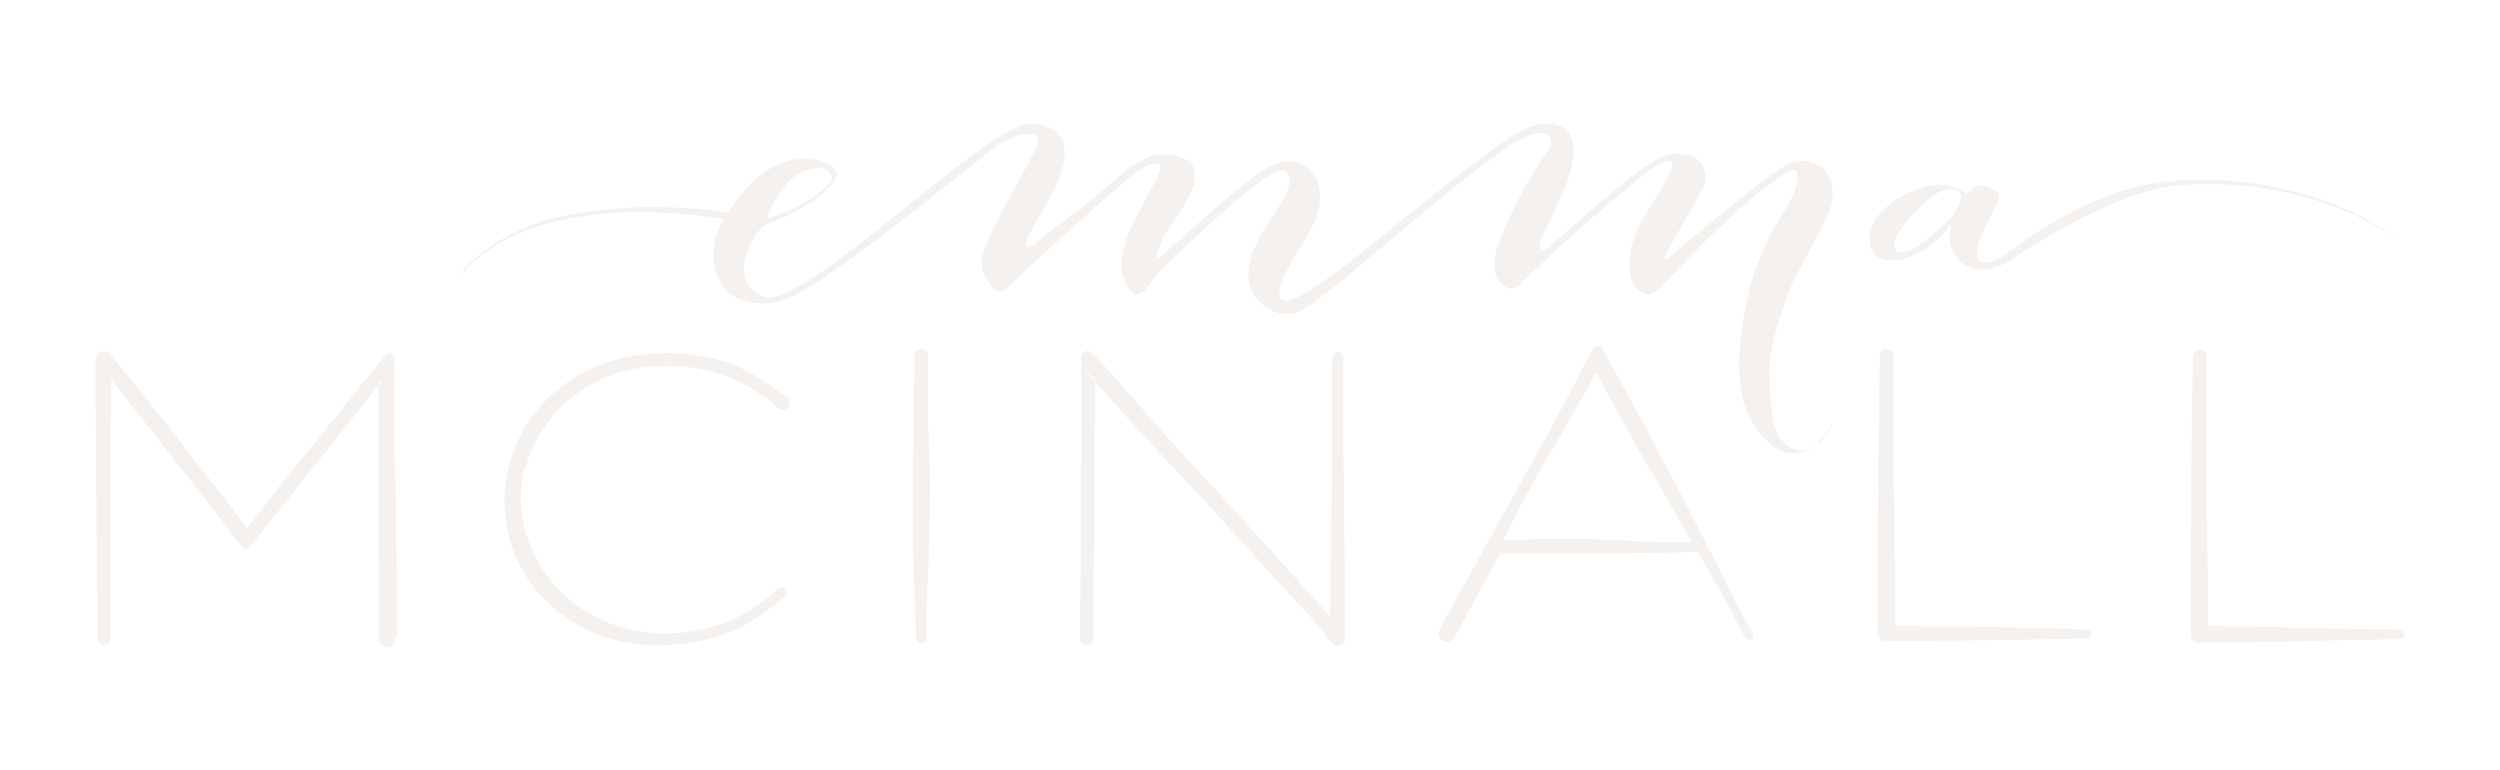
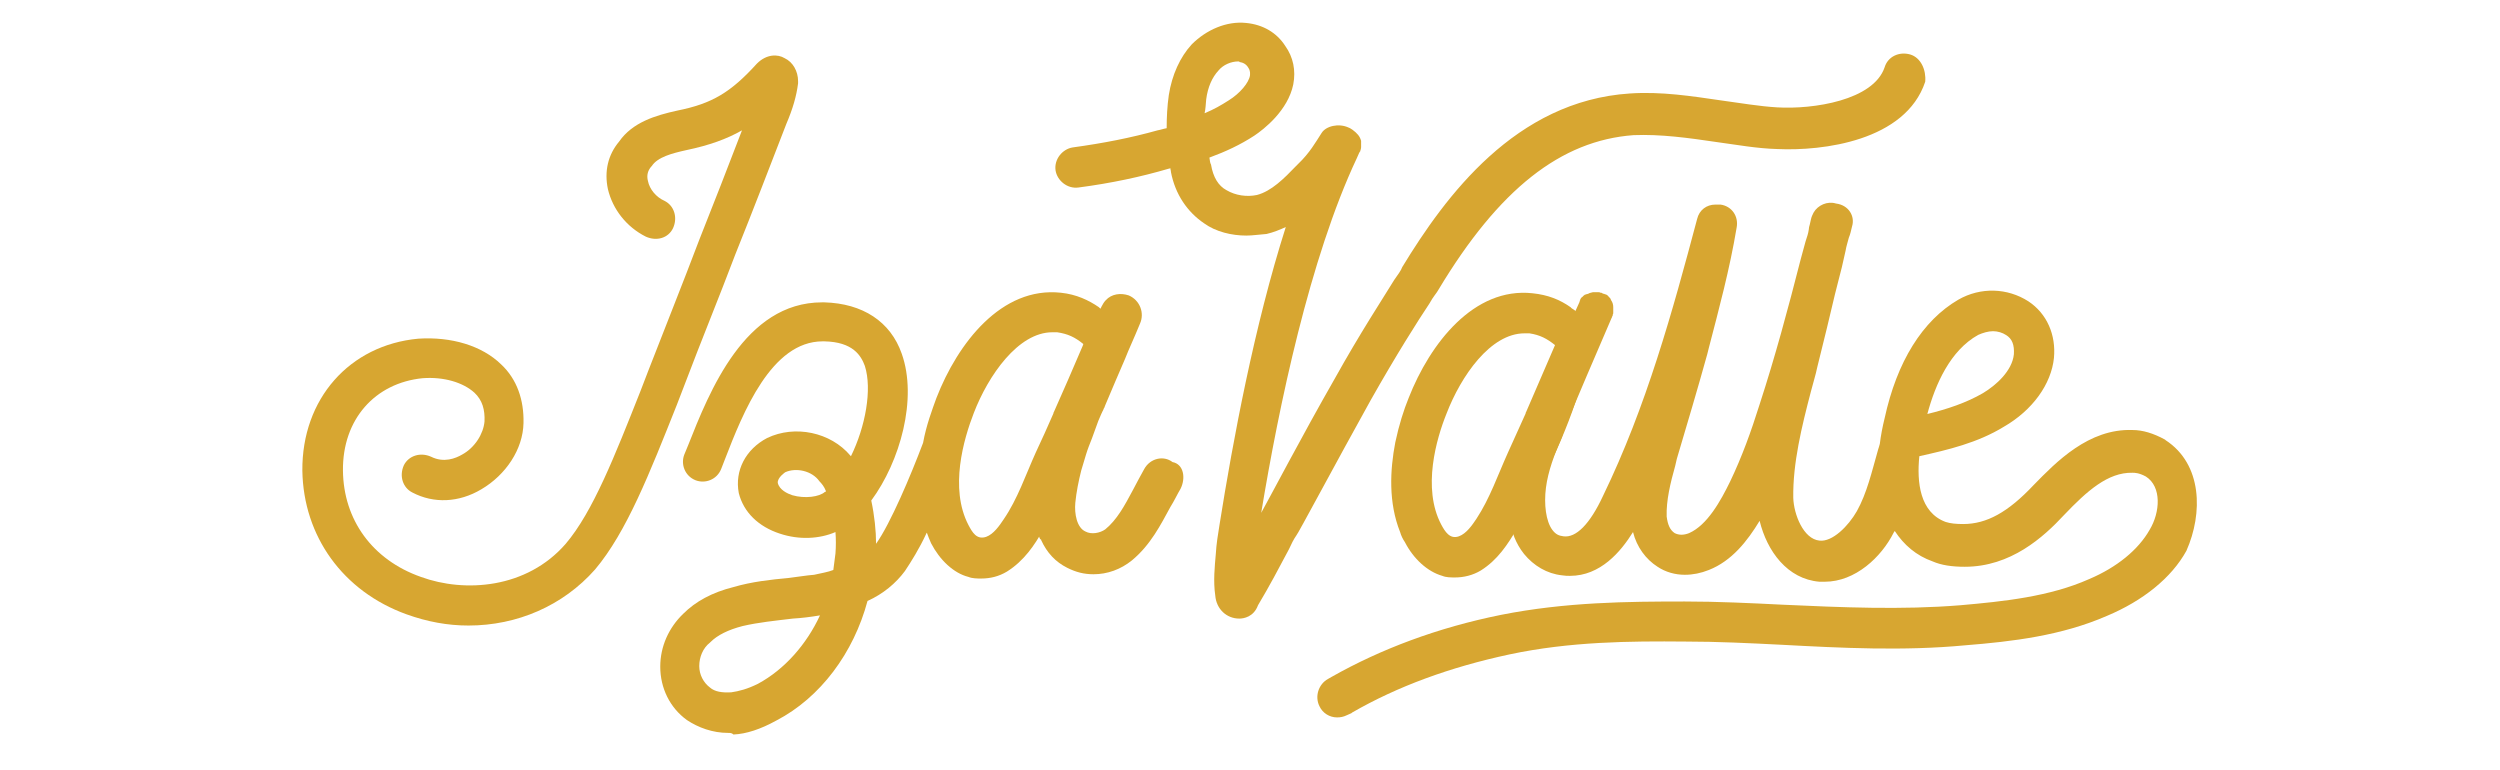
- <svg xmlns="http://www.w3.org/2000/svg" version="1.1" id="Layer_1" x="0px" y="0px" viewBox="0 0 468 144" enable-background="new 0 0 468 144" xml:space="preserve">
-   <g>
-     <g>
-       <g>
-         <path fill="#F4F1EF" d="M97.6,90.7c0,0.9-0.1,1.9-0.1,2.7c0.1,0.9,0,1.9,0.2,2.8c0.4,3.5,1.7,6.9,3.5,9.8     c1.8,2.9,4.1,5.3,6.6,7.2c2.5,1.9,5.3,3.2,8.1,4.1c2.8,0.8,5.5,1.2,8.1,1.3c5.2,0.1,9.7-1.1,13.1-2.6c3.4-1.6,5.8-3.4,7.3-4.7     c0.4-0.3,0.7-0.7,1-0.9c0.2-0.3,0.6-0.4,0.9-0.4c0.3,0,0.5,0.1,0.6,0.2c0.1,0.1,0.2,0.1,0.2,0.1l0,0c0,0,0.3,0.2,0.2,0.8     c0,0.3-0.3,0.6-0.6,0.8c-0.3,0.2-0.6,0.5-1,0.8c-1.6,1.2-3.9,3.1-7.3,4.8c-3.4,1.6-7.9,3-13.2,3.2c-0.3,0-0.7,0-1,0.1     c-0.4,0-0.7,0-1,0c-0.7,0-1.4,0-2.1-0.1c-0.7,0-1.4-0.2-2.1-0.2c-0.4,0-0.7-0.1-1.1-0.1c-0.4-0.1-0.7-0.2-1.1-0.2     c-2.9-0.6-5.9-1.6-8.8-3.3c-2.8-1.7-5.5-3.9-7.8-6.6c-2.2-2.8-4-6.1-4.9-9.8c-1-3.7-1.1-7.6-0.4-11.5c0.7-3.9,2.3-7.7,4.7-11     c2.4-3.3,5.7-6.1,9.3-8.1c3.7-2,7.8-3.2,12.1-3.6c1.1-0.1,2.1-0.1,3.2-0.2c1.1,0,2.1,0,3.2,0.1c2.1,0.1,4.3,0.4,6.4,1     c2.1,0.5,4.2,1.3,6.1,2.3c1.9,1,3.7,2.2,5.5,3.5c0.4,0.3,0.8,0.6,1.3,1c0.2,0.2,0.4,0.3,0.7,0.5c0.3,0.2,0.5,0.7,0.4,1     c0,0.4-0.2,0.8-0.5,1c-0.3,0.2-0.7,0.3-1.1,0.2c-0.2,0-0.4-0.1-0.5-0.2c-0.1-0.1-0.2-0.2-0.3-0.3l-0.6-0.6     c-0.2-0.2-0.3-0.3-0.6-0.5l-0.6-0.5l-0.3-0.2l-0.3-0.2l-0.7-0.4l-1.3-0.9l-0.3-0.2l-0.1-0.1c0,0,0,0-0.1,0l-0.2-0.1l-0.7-0.4     c-3.7-2.1-7.8-3.2-12-3.5c-1.1-0.1-2.1-0.1-3.1-0.1c-1,0-2.1,0.1-3.1,0.1c-1,0.2-2,0.3-3,0.5l-1.5,0.4c-0.5,0.1-1,0.2-1.5,0.4     c-3.9,1.3-7.4,3.4-10.2,6.1c-2.8,2.8-4.9,6.1-6.2,9.6c-0.2,0.4-0.3,0.9-0.4,1.3L98.1,88C97.9,88.9,97.8,89.8,97.6,90.7z" />
-       </g>
-       <g>
-         <path fill="#F4F1EF" d="M298.5,68.8C298.5,68.8,298.4,68.7,298.5,68.8C298.4,68.8,298.5,68.8,298.5,68.8L298.5,68.8     C298.5,68.8,298.5,68.8,298.5,68.8z M299.3,68.8C299.3,68.8,299.3,68.8,299.3,68.8L299.3,68.8L299.3,68.8     C299.4,68.8,299.4,68.7,299.3,68.8C299.3,68.7,299.3,68.8,299.3,68.8z M299.3,66c0,0,0,0.1,0,0.1l0,0L299.3,66z M298.5,66.2     C298.5,66.2,298.5,66.1,298.5,66.2L298.5,66.2c0.1-0.1,0.1-0.1,0.1-0.2L298.5,66.2z" />
-         <g>
-           <path fill="#F4F1EF" d="M317.7,103.5c0,0-0.1,0-0.1-0.1L317.7,103.5L317.7,103.5L317.7,103.5      C317.7,103.5,317.7,103.5,317.7,103.5z M297.8,65.7C297.8,65.7,297.8,65.7,297.8,65.7L297.8,65.7      C297.8,65.6,297.8,65.7,297.8,65.7z M280.3,103.8c-0.1,0-0.2,0.1-0.2,0.1L280.3,103.8l0.2-0.1l0-0.1      C280.5,103.7,280.4,103.7,280.3,103.8z" />
-           <path fill="#F4F1EF" d="M299,68.3c0-0.1-0.2-0.1-0.2,0l-0.3,0.5c0.1,0.1,0.1,0.1,0.2,0.1c0.2,0.1,0.4,0,0.5-0.1L299,68.3z" />
-           <path fill="#F4F1EF" d="M328.1,118.6L328.1,118.6c-2.4-4.4-4.7-8.8-6.9-13.3l-6.8-13.3l-3.5-6.6c-1.1-2.2-2.3-4.4-3.5-6.6      l-3.6-6.6l-3.6-6.5v0c0,0,0,0,0,0c0,0,0,0,0-0.1c-0.1-0.2-0.3-0.4-0.4-0.5c-0.1-0.1-0.2-0.1-0.3-0.2c-0.1,0-0.1,0-0.2,0      c-0.1,0-0.1,0-0.2,0c0,0-0.1,0-0.2,0c-0.1,0-0.1,0-0.2,0c-0.1,0-0.2,0.1-0.3,0.2c-0.2,0.1-0.3,0.3-0.4,0.5c0,0,0-0.1,0.1-0.1      l-0.1,0.1c0,0,0,0,0,0v0l-3.6,7l-3.7,6.9c-1.2,2.3-2.5,4.6-3.8,6.9c-1.3,2.3-2.5,4.6-3.8,6.9l-7.7,13.8l-3.8,6.9l-1.9,3.4      l-0.2,0.4c-0.1,0.2-0.2,0.5-0.2,0.7c0,0.6,0.2,1.1,0.8,1.5c0.5,0.3,1.2,0.2,1.6-0.1c0.2-0.1,0.4-0.4,0.5-0.6l0.3-0.4l0,0l0,0      l4.6-8.4l2.3-4.2l1.1-2.1l0.3-0.5l0-0.1h-0.3c0,0,0.2,0,0.2-0.1c0.1,0,0.2-0.1,0.2-0.2l0,0.1l-0.1,0.2h0.8l9.6,0      c3.2,0,6.4,0,9.6,0l9.6-0.1l4.8-0.1l2.4-0.1h0.4l0,0l0,0c0,0,0.1,0.1,0.1,0.1c0,0,0,0,0,0l-0.1,0l0,0.1l0.1,0.3l0.6,1l2.4,4.2      c0.8,1.4,1.6,2.8,2.3,4.2l2.3,4.2c0.4,0.7,0.6,1.5,1.2,2.1c0.3,0.3,0.8,0.4,1.2,0.2C328.2,119.5,328.4,119,328.1,118.6z       M299.4,66.2L299.4,66.2c0-0.1,0-0.1,0-0.2L299.4,66.2z M298.5,66c0,0,0,0.1,0,0.1v0c0,0,0,0,0,0L298.5,66z M298.5,68.8      C298.5,68.8,298.5,68.8,298.5,68.8l0.3-0.4c0-0.1,0.2-0.1,0.2,0l0.3,0.5c0,0,0,0,0,0c0,0,0-0.1,0.1-0.1c0,0,0,0,0,0l0,0.1l0,0      c-0.1,0.1-0.4,0.2-0.5,0.1C298.7,68.9,298.6,68.9,298.5,68.8L298.5,68.8C298.5,68.8,298.4,68.8,298.5,68.8      C298.4,68.7,298.5,68.8,298.5,68.8z M316.7,101.5c0,0-0.4,0-1.3,0c-0.8,0-2,0-3.5,0c-1.5,0-3.4-0.1-5.5-0.2      c-2.1-0.1-4.5-0.2-7.1-0.3c-2.6-0.1-5.5-0.1-8.4-0.1c-3,0-6.1,0.2-9.4,0.2l-0.2,0.3c0-0.1,0-0.2,0-0.2c0,0,0-0.1-0.1-0.1      c0,0,0,0-0.1,0l0.3,0h0l0.1-0.2l0.5-1.1c0.4-0.7,0.8-1.5,1.1-2.2c0.8-1.5,1.6-3,2.4-4.5c0.8-1.5,1.7-3,2.5-4.5      c0.9-1.5,1.7-3,2.6-4.5c1.8-3,3.5-6.1,5.2-9c0.8-1.5,1.7-3,2.5-4.5l0.5-1c0.2,0.4,0.4,0.9,0.7,1.3c1.5,2.9,3,5.7,4.5,8.3      c1.4,2.6,2.8,5.1,4.1,7.4c1.3,2.2,2.6,4.3,3.6,6.2c1.1,1.8,2,3.4,2.8,4.8c0.8,1.3,1.3,2.4,1.7,3.1c0.2,0.3,0.3,0.6,0.4,0.8      C316.8,101.5,316.7,101.5,316.7,101.5z" />
-         </g>
-       </g>
-       <g>
-         <polygon fill="#F4F1EF" points="449.1,117.9 449,117.9 449,117.9    " />
-         <path fill="#F4F1EF" d="M449.1,117.8L449.1,117.8L449.1,117.8L449.1,117.8z" />
-         <path fill="#F4F1EF" d="M449.2,117.8L449.2,117.8L449.2,117.8L449.2,117.8L449.2,117.8L449.2,117.8c-3.9,0-7.7-0.1-11.5-0.1     l-11.5-0.3c-3.8-0.1-7.6-0.1-11.5-0.2l-1.4,0c0,0,0,0,0,0c0,0,0,0,0,0v-0.3l0-2.9l0-5.7c-0.1-7.6-0.3-15.3-0.3-22.9     c0-3.8,0-7.6,0-11.5c0-1.9,0-3.8,0.1-5.7c0-0.5,0-0.9,0-1.5c0-0.6-0.6-1.2-1.3-1.2c-0.7,0-1.2,0.6-1.3,1.2l0,1.5l-0.2,11.5     l-0.1,11.5l-0.1,11.5c0,3.8,0,7.6,0,11.5l0,2.9v1.8l0,0.1c0,0.1,0,0.1,0,0.2c0,0.1,0.1,0.2,0.1,0.3c0.2,0.4,0.7,0.7,1.1,0.8h2.9     l2.9,0c3.8-0.1,7.6-0.1,11.5-0.2l11.5-0.3c1.9-0.1,3.8,0,5.7-0.1l2.9,0c0.2,0,0.5,0,0.7,0c0.2-0.1,0.5-0.3,0.6-0.5     C450.2,118.4,449.7,117.8,449.2,117.8z M449,117.9L449,117.9L449,117.9L449,117.9z" />
-       </g>
-       <g>
-         <path fill="#F4F1EF" d="M19.6,67L19.6,67C19.5,66.9,19.5,66.9,19.6,67z" />
-         <path fill="#F4F1EF" d="M46.4,101.2c0,0-0.1,0-0.1,0c0,0-0.1,0-0.1,0c0,0,0,0,0,0c0,0,0,0,0,0l0.1-0.1l0,0L46.4,101.2z" />
-         <path fill="#F4F1EF" d="M71.6,71.1c0,0-0.1,0-0.1,0c-0.1,0-0.3,0-0.3-0.2c0-0.3,0,0.1,0,0.2v0.5l0.1-0.1l0.4-0.4L71.6,71.1     C71.6,71.1,71.6,71.1,71.6,71.1z" />
-         <path fill="#F4F1EF" d="M74.3,119.2l0-1.1l0-2.3l0-4.5l-0.1-9.1L73.9,84l0-9.1l0-4.6l0-2.3c0-0.4,0-0.8-0.1-1.2     c-0.1-0.2-0.2-0.4-0.3-0.5c-0.2-0.1-0.4-0.2-0.6-0.2h0c-0.5,0-0.8,0.5-1.1,0.8l-0.8,1l-1.7,2.1l-3.4,4.2l-6.7,8.4l-6.8,8.3     L49,95.4l-1.7,2.1l-0.8,1l-0.2,0.3l0,0c0,0,0,0,0,0c0,0,0,0.1-0.2-0.2l-6.6-8.5l-6.6-8.5l-6.6-8.4L22.8,69l-1.7-2.1l-0.4-0.5     c-0.1-0.1-0.1-0.2-0.3-0.3c-0.1-0.1-0.3-0.3-0.6-0.3c-0.2,0-0.3,0-0.5,0c-0.2,0-0.3,0-0.5,0.1c-0.3,0.1-0.6,0.4-0.8,0.8     c0,0.3-0.1,0.5-0.1,0.8l0,0.6v8l0.1,9.1l0.1,18.2l0.1,9.1l0,4.5l0,2.3c0,0.2,0,0.4,0.1,0.7c0.1,0.2,0.3,0.4,0.5,0.5     c0.4,0.3,1,0.2,1.4,0c0.2-0.1,0.3-0.3,0.4-0.6c0-0.1,0-0.2,0-0.3v-0.3l0-1.1v-2.3l0-4.6l0-9.1l0.1-18.2l0.1-9.1l0-2.3l0-1.1     c0-0.1,0-0.4,0-0.5c0,0,0,0,0,0l2.6,3.3l11.2,14.3l5.6,7.2l2.8,3.6l1.4,1.8l0.7,0.9l0.2,0.2c0.1,0.1,0.4,0.3,0.6,0.3     c0.2,0,0.5,0,0.7-0.1c0.2-0.1,0.4-0.3,0.4-0.4l22.7-28.5l1.3-1.7v-0.5c0-0.1,0-0.5,0-0.2c0.1,0.1,0.2,0.2,0.3,0.2     c0,0,0.1,0,0.1,0c0,0,0,0,0.1,0l-0.1,0.2l-0.4,0.4l-0.1,0.1v4l0,9.1l0,18.2l0.1,9.1l0,4.5l0,2.3c0,0.2,0,0.3,0,0.7     c0.1,0.3,0.3,0.6,0.5,0.8c0.5,0.4,1.1,0.5,1.7,0.2c0.3-0.1,0.5-0.4,0.6-0.6c0.1-0.1,0.1-0.3,0.1-0.4c0-0.1,0-0.2,0-0.2     L74.3,119.2z M19.6,67C19.5,66.9,19.5,66.9,19.6,67L19.6,67z M46.2,101.1c0,0-0.1,0-0.1,0c0,0,0,0,0,0c0,0,0,0,0,0l0.1-0.1l0,0     l0.1,0.2C46.3,101.2,46.3,101.1,46.2,101.1z" />
-       </g>
-       <g>
-         <path fill="#F4F1EF" d="M174,100.7c-0.1,2.6-0.2,5-0.3,7.1c-0.1,2.1-0.2,4-0.2,5.5c0,1.5,0,2.7,0,3.5c0,0.8,0,1.2,0,1.2     s0,0.1,0,0.3c0,0.2,0,0.5,0,0.9c0,0.2,0,0.4-0.2,0.7c-0.1,0.3-0.4,0.4-0.7,0.5c-0.3,0-0.7,0-0.9-0.4c-0.2-0.3-0.3-0.7-0.3-1.1     c-0.1-0.8,0.1-1.6,0-2.5c0-0.9-0.1-1.9-0.1-3c-0.1-2.1-0.2-4.5-0.3-7.1c-0.1-2.6-0.1-5.4-0.1-8.4c0-3,0-6.1,0-9.4     c0-3.3,0.1-6.6,0.1-10.1c0-3.4,0.1-6.9,0.2-10.4c0-0.2,0-0.4,0-0.6c0-0.2,0-0.4,0-0.7c0-0.2,0.1-0.5,0.2-0.8     c0.2-0.3,0.5-0.5,0.8-0.5c0.3,0,0.5,0,0.8,0.1c0.3,0.1,0.5,0.4,0.6,0.6c0.2,0.5,0.1,1,0.1,1.4c0,1.7,0,3.5,0,5.2     c0,3.4,0,6.8,0.2,10.1c0.1,3.3,0.2,6.4,0.2,9.4C174,95.3,174,98.1,174,100.7z" />
-       </g>
-       <g>
-         <path fill="#F4F1EF" d="M203.6,66.2C203.6,66.2,203.6,66.2,203.6,66.2L203.6,66.2C203.6,66.2,203.6,66.2,203.6,66.2z" />
-         <path fill="#F4F1EF" d="M204.5,69.6c0,0,0,0.4,0,1.1c-0.1-0.1-0.2-0.2-0.3-0.3c-0.1-0.1-0.1-0.1-0.2-0.2c0,0-0.1-0.1-0.1-0.2     l-0.1-0.1c0-0.1,0-0.2,0-0.3H204.5z" />
-         <path fill="#F4F1EF" d="M205.2,69.6v0.8c-0.3-0.3-0.7-0.7-0.7-0.8H205.2z" />
-         <path fill="#F4F1EF" d="M249.3,116.5l-0.4,0.2l0-0.6C249.1,116.3,249.2,116.4,249.3,116.5z" />
-         <polygon fill="#F4F1EF" points="249.9,116.3 249.5,116.5 249.5,115.9    " />
-         <path fill="#F4F1EF" d="M203.8,69.6c0,0.1,0,0.2,0,0.3L204,70c0,0.1,0.1,0.1,0.1,0.2c0.1,0.1,0.1,0.2,0.2,0.2     c0.1,0.1,0.2,0.2,0.3,0.3c0,0,0.1,0.1,0.1,0.1l0.4,0.3l0.1,0.1l0.1,0.1l0-1v-0.8H203.8z M249.5,115.9l-0.5-0.6l0,0.8l0,0.6     l0.4-0.2c0,0,0.1,0.1,0.1,0.2v-0.2l0.4-0.2L249.5,115.9z" />
-         <path fill="#F4F1EF" d="M251.8,117.7l0-1.9l0-3.9l-0.2-15.5c0-5.2-0.1-10.3-0.2-15.5l0-7.7l0-5.8c0-0.3,0-0.7-0.1-1     c-0.2-0.3-0.5-0.5-0.9-0.5c-0.6,0-1,0.6-1,1.2l0,1.6l0,3.2l0,6.4c0,4.3,0,8.5-0.1,12.8l-0.3,24.2l0.5,0.6l0.4,0.5l-0.4,0.2v0.2     c0,0-0.1-0.1-0.1-0.2l-0.4,0.2l0-0.6l0-0.8l-6.4-7.1c-2.4-2.7-4.9-5.5-7.3-8.1c-4.9-5.4-9.8-10.8-14.8-16.2     c-2.5-2.7-4.9-5.4-7.3-8.2c-2.4-2.7-4.8-5.5-7.3-8.2c-0.3-0.3-0.6-0.7-1-1c-0.2-0.2-0.3-0.3-0.5-0.5c-0.1-0.1-0.2-0.2-0.3-0.2     c0,0-0.1-0.1-0.2-0.1c0,0,0,0-0.1-0.1c-0.1,0-0.1,0-0.2,0c-0.7,0-1.2,0.5-1.2,1.1v1.4l0,5.5l0,10.9l-0.1,21.9l-0.1,10.9l0,1.4     v0.7c0,0.3,0.1,0.6,0.3,0.9c0.4,0.5,1.3,0.5,1.8,0.1c0.2-0.2,0.4-0.5,0.4-0.9c0-0.3,0-0.5,0-0.7l0-5.5l0.2-21.9l0.1-20.1     l-0.1-0.1l-0.1-0.1l-0.4-0.3c0,0-0.1-0.1-0.1-0.1c-0.1-0.1-0.2-0.2-0.3-0.3c-0.1-0.1-0.1-0.1-0.2-0.2c0,0-0.1-0.1-0.1-0.2     l-0.1-0.1c0-0.1,0-0.2,0-0.3h1.4v0.8l0,1l0.1,0.1l1.3,1.4l2.6,2.9l5.2,5.8L224.8,93c7,7.6,13.8,15.3,20.9,22.9l1.3,1.4l0,0     c0,0,0,0,0,0c0,0,0,0.1,0.1,0.1l0.1,0.2l0.3,0.4l0.6,0.8c0.4,0.5,0.8,1.1,1.3,1.6c0.1,0.1,0.3,0.3,0.5,0.4     c0.1,0.1,0.3,0.1,0.5,0.1c0,0,0.3,0,0.4-0.1c0.5-0.1,0.9-0.6,1-1.1c0-0.1,0-0.2,0-0.4v-0.7L251.8,117.7z M203.6,66.2L203.6,66.2     C203.6,66.2,203.6,66.2,203.6,66.2C203.6,66.2,203.6,66.2,203.6,66.2z" />
-       </g>
-       <g>
-         <path fill="#F4F1EF" d="M391.4,118.7c0,0.4-0.4,0.7-0.8,0.7v0h-0.1v-0.1h0.1c0.3,0,0.7-0.2,0.7-0.6c0-0.1,0-0.2,0-0.2     c0-0.1-0.1-0.2-0.1-0.2c-0.1-0.1-0.3-0.2-0.5-0.2h-0.1v0l0-0.1v0h0.1v0h0C391,117.9,391.4,118.3,391.4,118.7z" />
-         <path fill="#F4F1EF" d="M390.6,117.9L390.6,117.9L390.6,117.9L390.6,117.9L390.6,117.9L390.6,117.9L390.6,117.9L390.6,117.9     c0.2,0.1,0.4,0.2,0.5,0.3c0.1,0.1,0.1,0.1,0.1,0.2c0,0.1,0,0.1,0,0.2c0,0.3-0.3,0.6-0.7,0.6h-0.1v0h0.1l-0.1,0.1h0.1v0     c0.4,0,0.8-0.3,0.8-0.7C391.4,118.3,391,117.9,390.6,117.9z M390.6,119.5c0,0,0.1,0,0.1,0l0-0.1L390.6,119.5z M390.6,117.8     L390.6,117.8L390.6,117.8L390.6,117.8z" />
-         <path fill="#F4F1EF" d="M391.4,118.3c0-0.1-0.1-0.2-0.2-0.3c-0.1-0.1-0.3-0.2-0.5-0.2v0.1l-0.1-0.1h0.1v0h-0.1     c-3.8-0.1-7.5-0.2-11.3-0.3l-11.3-0.2l-11.3-0.1l-1.4,0l-0.4,0c-0.1,0,0,0-0.1,0c0,0,0,0,0,0l0-2.7l0-5.7     c-0.1-7.5-0.3-15.1-0.3-22.6l0-5.7l0-5.7l0-5.7l0-1.4l0-0.7v-0.4c0-0.2,0-0.3-0.1-0.5c-0.2-0.6-0.9-1-1.6-0.8     c-0.6,0.2-1,0.9-0.9,1.5c-0.1,7.5-0.2,15.1-0.3,22.6l-0.1,11.3c0,3.8,0,7.5,0,11.3l0,5.7v0.7c0,0.1,0,0.3,0.1,0.6     c0.1,0.2,0.2,0.4,0.4,0.6c0.2,0.2,0.4,0.3,0.6,0.4c0.1,0,0.2,0,0.3,0h0.9l2.8,0l11.3-0.1c7.5-0.1,15.1-0.2,22.6-0.4h0.1v0     c0,0-0.1,0-0.1,0l0.1-0.1l0,0.1c0.4-0.1,0.8-0.4,0.7-0.8C391.5,118.6,391.4,118.4,391.4,118.3z M390.6,119.4L390.6,119.4l-0.1,0     v-0.1h0.1c0.3,0,0.7-0.2,0.7-0.6c0-0.1,0-0.2,0-0.2c0-0.1-0.1-0.2-0.1-0.2c-0.1-0.1-0.3-0.2-0.5-0.2h-0.1v0l0-0.1v0h0.1v0h0     c0.4,0,0.8,0.4,0.8,0.8C391.3,119.1,391,119.4,390.6,119.4z" />
-       </g>
-     </g>
-     <g>
-       <path fill="#F4F1EF" d="M337.1,84.3c-1.2,0-2.3-0.6-3.1-1.4c-1.8-1.8-2.2-4-2.4-6.4c-0.2-2.7-0.5-5.5-0.3-8.2    c0.2-3.3,1.1-6.4,2.1-9.5c0.1-0.2,1.9-5.4,2.2-6c1-1.9,2-3.7,3-5.6c0.7-1.2,1.3-2.5,2-3.8c0.3-0.6,0.6-1.2,0.9-1.8    c0.1-0.2,0.1-0.3,0.2-0.3c0.6-1.3,1.1-2.6,1.3-4c0.3-2.2-0.3-4.6-2-6c-1.7-1.3-3.4-1.4-5.5-0.8c-3.9,1.2-17.6,13.3-23.5,18    c-0.2,0.2-0.6-0.1-0.4-0.3c2.2-4.4,4.9-8.7,7.2-13c0.5-0.9,0.7-2,0.4-3c-0.8-3.7-5.6-4.1-8.8-2.5c-4.7,2.3-16.3,13.1-20.9,16.9    c-0.7,0.5-1.6-0.2-1.3-1c2-5.2,5.3-10,6.2-15.5c0.4-2.2,0.2-4.7-1.5-6c-0.7-0.6-1.6-0.8-2.4-0.9c-3.5-0.4-6.8,1.8-9.7,3.8    c-5.6,4-11,8.4-16.4,12.6c-4,3.2-18.7,15.8-23.1,16.6c-5.5,1.1,3.1-11.5,3.8-12.7c1.2-2.2,2.1-4.6,2-7.1c-0.1-2.5-1.5-5-3.9-5.9    c-1.7-0.6-3.6-0.2-5.3,0.5c-3.8,1.5-20.8,17.5-21.4,17.7c-0.2,0.1,0.1-1,0.1-1.2c1.2-4.8,5.6-8.3,6.9-13.1    c0.3-1.2,0.4-2.5-0.3-3.5c-0.6-0.8-1.6-1.3-2.6-1.6c-1.3-0.4-2.8-0.4-4.2-0.3c-3.2,0.2-9.6,6.5-12.2,8.5l-8.2,6.3    c-0.6,0.4-3,2.8-3.6,2.4c-0.9-0.5,0.2-2.1,0.5-2.7c1.2-2.3,2.5-4.5,3.8-6.8c2.1-3.7,6.1-13.3-3.9-13.5    c-8.2-0.1-42.9,35.6-50.1,32.3c-5-2.3-3.7-7.6-1.3-11.4c1.3-2.2,3.3-2.5,5.6-3.6c3.2-1.5,6.4-3.3,8.7-6c0.5-0.6,0.9-1.3,0.9-2    c-0.1-0.8-0.8-1.4-1.6-1.8c-3-1.6-6.8-1.2-9.8,0.3c-3,1.5-5.5,4-7.5,6.7c-0.5,0.7-1,1.4-1.5,2.1c-9.2-1.4-18.8-1.4-28,0.1    c-6.2,1-12.5,3.2-17.5,7.1c-1.8,1.4-3.9,3.1-4.9,5.1c11.1-14.1,35.6-13.4,49.7-11.1c-0.9,1.6-1.5,3.1-1.8,4.9    c-0.5,3,0.2,6.4,2.4,8.6c2.4,2.2,6,2.7,9.2,2c3.2-0.8,6-2.5,8.7-4.4c10.4-7,20.1-15,30-22.8c2.6-2,5.4-4.2,8.7-4.2    c0.6,0,1.2,0.1,1.5,0.5c0.4,0.6,0.1,1.4-0.2,2c-3,6.2-6.8,12.1-9.5,18.4c-0.8,2-1.1,3.8-0.1,5.7c0.4,0.8,2.2,3.8,3.5,2.7    c0.4-0.3,0.8-0.7,1.2-1.1c4.2-3.9,8.5-7.9,12.8-11.7c2.4-2.2,4.9-4.4,7.4-6.5c1.9-1.6,4.4-4.2,7-4.5c1.3-0.1,1,0.8,0.7,1.6    c-0.5,1.4-1.2,2.7-1.9,3.9c-1.7,3.3-3.8,6.6-4.7,10.3c-0.4,1.6-0.6,3.4-0.2,5c0.3,1.1,1.2,3.6,2.6,3.7c0.5,0,1-0.3,1.4-0.7    c1.4-1.4,2.4-3.2,3.8-4.5c15.6-15.2,20.9-17.9,21-17.9c2.8-0.9,2.7,2.5,1.8,4.3c-2.7,5.3-10,12.8-5.9,19.1c1.3,2,4.1,3.7,6.6,3.4    c2.2-0.3,4.3-2,5.9-3.3c10.7-8.3,20.7-17.7,31.7-25.7c2.7-2,5.6-4.4,9-4.9c0.8-0.1,1.6-0.1,2.1,0.9c0.3,0.8,0.2,1.6-0.3,2.3    c-3.7,5.2-6.8,10.9-9.1,16.9c-1.1,2.7-1.8,6,0.2,8.1c0.5,0.5,1.2,0.9,1.9,0.9c0.9,0,1.7-0.7,2.3-1.4c4.1-4,8.3-7.9,12.6-11.6    c2.2-1.9,4.3-3.7,6.5-5.5c2-1.7,4-3.5,6.3-4.8c0.1-0.1,0.2-0.1,0.3-0.2c0.4-0.2,0.8-0.4,1.2-0.4c0.4,0,0.9,0.3,1,0.7    c0.1,0.3-0.1,0.6-0.2,0.9c-1.6,3.5-3.8,6.6-5.7,9.9c-3.1,5.5-3.2,13.5,1.7,13.5c0.6,0,1.2-0.8,1.6-1.1c1.1-1,2-2,3-3    c3.1-3.2,6.2-6.4,9.5-9.5c3.6-3.4,7.4-6.6,11.6-9.3c0.3-0.2,0.5-0.3,0.8-0.4c0.3-0.1,0.6,0,0.8,0.2c0.2,0.2,0.2,0.4,0.2,0.6    c0.4,3-2,6.4-3.5,8.7c-1.4,2.1-4.2,8.7-4.4,9.4c-0.5,1.6-1,3.2-1.3,4.8c-0.8,3.2-1.2,6.4-1.5,9.7c-0.3,3.9-0.1,7.9,1.2,11.5    c1.3,3.6,5.2,8.7,9.5,8.1c1-0.1,2.1-0.5,3-1c1.4-0.9,3.5-3.4,3.5-4.6c-0.6,1.2-1.1,2.2-2.3,3.2C339.9,83.7,338.6,84.3,337.1,84.3z     M151.1,31.8c5-1.4,4.6,1.9,4.6,1.9c-3.4,4.7-12.2,7.3-12.2,7.3S146.1,33.2,151.1,31.8z M143.9,41.7c-0.2,0-0.4-0.1-0.7-0.1    C143.8,41.7,143.9,41.7,143.9,41.7z" />
-       <path fill="#F4F1EF" d="M429.2,35.8c-11.3-2.7-23.8-3.4-34.8,0.9c-6.1,2.4-12,5.7-17.2,9.7c-1.8,1.1-3.9,2.9-6.1,2.8    c-0.2,0-0.4-0.1-0.6-0.3c-0.1-0.1-0.2-0.3-0.2-0.5c-0.5-1.9,0.4-3.9,1.2-5.6c0.8-1.8,1.9-3.5,2.6-5.3c0.2-0.4,0.2-0.9,0-1.3    c-0.3-0.6-2.2-1.3-2.9-1.4c-1.5-0.1-2,0.7-3.2,1.5c-2.6-2.4-6.6-1.9-9.8-0.6c-3,1.2-7.1,3.9-8,7.4c-0.1,0.5-0.2,1-0.2,1.5    c-0.1,1.7,0.6,3.3,2.4,3.9c1.6,0.5,3.4,0.2,5-0.4c3.2-1.2,5.9-3.4,7.9-6.2c-0.4,1.6-0.6,3.2,0.1,4.8c0.7,1.6,2.1,3.1,3.8,3.6    c2.2,0.6,4.7-0.2,6.7-1.3c0,0,0,0,0,0c0.6-0.4,19.1-13.2,31.8-14.3c13.7-1.2,30.8,2.1,42,11C443.9,40.8,436.7,37.6,429.2,35.8z     M366.1,39.5c-0.3,0.6-0.7,1.1-1.1,1.5c-0.6,0.6-1.2,1.2-1.8,1.7c-1.2,1.1-2.4,2.2-3.8,3.1c-0.8,0.6-1.7,1.1-2.7,1.3    c-0.7,0.2-1.5,0.2-1.9-0.4c-0.4-0.5-0.2-1.3,0-1.9c0.6-1.5,1.7-2.8,2.7-4c1-1.2,2.1-2.3,3.3-3.3c1.1-0.9,2.3-1.9,3.8-2    c1.1-0.1,2.6,0.1,2.5,1.4C367.1,37.7,366.5,38.9,366.1,39.5z" />
-     </g>
-   </g>
+ <svg xmlns="http://www.w3.org/2000/svg" version="1.1" id="Layer_1" x="0px" y="0px" viewBox="0 0 468 144" style="enable-background:new 0 0 468 144;" xml:space="preserve">
+   <style type="text/css">
+ 	.st0{fill:#D7A631;}
+ </style>
+   <path class="st0" d="M87.7,117.1c-3.9,0-7.7-0.7-11.6-2.1c-11.9-4.3-19.3-14.6-19.5-26.9c-0.1-13.4,8.8-23.5,21.7-24.7  c6.2-0.4,11.9,1.3,15.5,4.8c3,2.8,4.3,6.7,4.2,11c-0.1,4.9-3.3,9.7-7.9,12.4c-4.2,2.5-8.9,2.7-12.9,0.6c-1.8-0.9-2.5-3.1-1.6-5.1  c0.9-1.8,3.1-2.5,5.1-1.6c2.4,1.2,4.6,0.3,5.8-0.4c2.4-1.3,4-3.9,4.2-6.2c0.1-2.2-0.4-4-1.9-5.4c-2.1-1.9-5.7-3-9.7-2.7  c-8.9,0.9-15,7.7-14.9,17.3c0.1,9.2,5.5,16.7,14.6,19.9c8.2,3,19.8,2.2,27.1-6.2c5.1-6,9.2-16.5,14-28.6l1.5-3.9  c3.1-8,6.4-16.2,9.5-24.4c2.7-6.8,5.4-13.7,8-20.5c-2.8,1.6-6.1,2.8-10.4,3.7c-2.7,0.6-5.4,1.3-6.5,3l-0.1,0.1  c-0.6,0.7-0.9,1.6-0.6,2.7c0.3,1.5,1.5,3,3.1,3.7c1.8,0.9,2.5,3.1,1.6,5.1c-0.9,1.9-3.1,2.5-5.1,1.6c-3.6-1.8-6.2-5.1-7.1-8.9  c-0.7-3.3,0-6.4,2.1-8.9c2.5-3.6,6.8-4.9,10.9-5.8c6.5-1.3,10-3.4,14.9-8.8c1.8-1.8,3.9-1.8,5.2-1c1.5,0.7,2.5,2.4,2.5,4.3v0.4  c-0.3,2.4-1,4.8-2.2,7.6c-3.1,8-6.2,16.1-9.5,24.3c-3.1,8.2-6.4,16.2-9.5,24.4l-1.5,3.9c-5.1,12.8-9.4,23.8-15.3,30.8  C105.4,113.4,96.8,117.1,87.7,117.1" />
+   <path class="st0" d="M205.9,57.7l-0.2-0.2l0,0c-1.9-1.3-4.2-2.4-7.1-2.7c-11.1-1.2-19.3,9.4-23.3,19.7c-0.8,2.2-1.9,5.1-2.5,8.4  c-2.3,6.1-6.1,15.1-8.8,18.9c0-2.4-0.3-5.3-0.9-8.1c5.4-7.3,8.7-19.1,5.7-27.5c-2.1-6-7.3-9.4-14.5-9.6h-0.4  c-14.5,0-21.1,16.7-25.1,26.8l-0.7,1.7c-0.7,1.8,0.1,4,2.1,4.8c1.8,0.7,4-0.1,4.8-2.1l0.7-1.8c3.4-8.8,8.7-22.1,18.3-22.1h0.3  c5.4,0.1,6.9,2.7,7.6,4.6c1.4,4.4,0.1,11.4-2.6,16.9l-0.1-0.1c-3.7-4.4-10.4-5.8-15.6-3.3c-4,2.1-6.1,6.1-5.3,10.3  c0.9,3.6,3.7,6.3,7.7,7.6c3.6,1.2,7.4,1,10.4-0.3c0.1,1.3,0.1,2.7,0,4c-0.1,1-0.3,2.1-0.4,3.1c-1,0.4-2.3,0.6-3.6,0.9  c-1.4,0.1-3.1,0.4-4.8,0.6c-3.3,0.3-6.9,0.7-10.3,1.7c-4,1-7.1,2.7-9.4,5c-2.7,2.6-4.3,6.1-4.3,9.9c0,4,1.8,7.7,5,10  c2.1,1.4,4.8,2.4,7.7,2.4c0.4,0,0.7,0,1,0.3c2.4-0.1,5.1-1,8-2.6c8.3-4.3,14.5-12.7,17.1-22.4c2.9-1.3,5.3-3.3,7-5.6  c1.2-1.8,2.7-4.2,4-7c0-0.1,0.1-0.1,0.1-0.2c0.2,0.6,0.5,1.3,0.8,2c1.6,3.1,4.2,5.6,7,6.3c0.7,0.3,1.7,0.3,2.4,0.3  c1.7,0,3.3-0.4,4.8-1.3c3.2-2,5.2-5,6.7-7.7c0,0,0,0,0.1-0.1c0.5-0.9,4.7-8,8.2-16.1l0,0c1.2-2.7,2.3-5.4,3.2-8.2l0,0  C209.3,67.3,210.2,60.1,205.9,57.7 M154.4,92.1c-1,0.9-3.7,1.3-6.1,0.6c-0.9-0.3-2.4-1-2.7-2.3c-0.1-1,1.4-2,1.4-2  c2-0.9,5-0.3,6.4,1.7c0.4,0.4,0.9,1,1.2,1.8C154.6,92,154.6,92.1,154.4,92.1 M141.9,128c-2,1-3.6,1.4-5,1.6c-1.7,0.1-3.1-0.1-4-0.9  c-1.2-0.9-2-2.4-2-4c0-1.7,0.7-3.4,2-4.4l0.1-0.1c1.3-1.3,3.3-2.3,6-3c3-0.7,6.1-1,9.4-1.4c1.7-0.1,3.3-0.3,5.1-0.6  C151,120.6,146.9,125.3,141.9,128 M199.9,71.2l-2.6,5.9l-0.1,0.2v0.1c-1.1,2.5-2.2,5-3.3,7.3c-1.9,4.2-3.4,8.7-6,12.5  c-0.8,1.2-1.9,2.8-3.3,3.3c-1.8,0.6-2.6-0.9-3.3-2.2c-3.6-6.9-0.9-16.1,1-21c2.7-7,8.3-15.1,14.7-15.1h0.9c2,0.3,3.3,0.9,4.9,2.2  l-0.1,0.3L199.9,71.2z" />
+   <path class="st0" d="M221,91.5c-0.6,1-1.2,2.3-1.9,3.4c-1.8,3.3-3.7,7.1-7.2,10c-2.1,1.7-4.6,2.6-7.2,2.6c-1.8,0-3.3-0.4-4.9-1.2  c-2.2-1.1-3.8-2.8-4.9-5.2V101c0,0,0,0-0.1,0c0,0,0-0.1-0.1-0.1c-0.2-0.4-0.3-0.8-0.4-1.2c-0.6-1.8-0.8-3.9-0.8-6.1  c0.3-6.3,2.8-12.4,4.9-17.8l0.6-1.4c0.2-0.4,0.3-0.7,0.4-1.1c0-0.1,0.1-0.2,0.1-0.2c0.6-1.5,1.1-2.7,1.6-4c0.4-0.8,0.7-1.6,1.1-2.5  l0.1,0.1l0,0c0.3-0.8,0.7-1.8,1.1-2.6c0.5-1.3,1.1-2.8,1.9-4.3c-0.1-0.1-0.1-0.1-0.2-0.2c0,0,0-0.1,0.1-0.1c0,0,0-0.1,0.1-0.1  c0.3-0.7,0.6-1.4,0.9-2c0.2-0.4,0.5-0.9,0.8-1.2c1.1-1.2,2.8-1.4,4.3-0.9c2.1,0.9,3,3.3,2.1,5.3c-1.1,2.7-2.1,4.8-2.8,6.6  c-1.2,2.8-2.3,5.3-3.8,8.9v0.1c0,0,0,0.1-0.1,0.1c-0.1,0.3-0.2,0.5-0.3,0.7l0,0c-0.1,0.1-0.1,0.3-0.2,0.4l-0.6,1.4  c-0.4,1.1-0.8,2.2-1.2,3.3c-0.4,1-0.8,2-1.1,3l0,0c-0.3,1-0.6,2-0.9,3c-0.5,2-0.9,4-1.1,6c-0.2,2.1,0.3,4.7,1.9,5.4  c1.1,0.6,2.7,0.3,3.7-0.4c2.2-1.8,3.6-4.4,5.2-7.4c0.6-1.2,1.4-2.6,2.1-3.9c1.1-2,3.6-2.6,5.3-1.3C221.6,86.9,222,89.5,221,91.5" />
+   <path class="st0" d="M357.6,10.2c-2.1-0.6-4.2,0.4-4.8,2.4c-2.1,6.2-13.4,7.9-20.1,7.5c-3.4-0.2-6.8-0.8-10.5-1.3  c-5.5-0.8-11.2-1.7-17.1-1.3c-21.4,1.4-34.5,19.2-42.6,32.5c-0.2,0.6-0.8,1.4-1.5,2.4c-2.2,3.6-6.3,9.8-11.2,18.6  c-5.9,10.3-12.4,22.7-13.7,25c3.3-20,9.1-47.7,17.9-66.4c0.1-0.3,0.3-0.6,0.4-0.9c0-0.1,0.1-0.1,0.1-0.2c0,0,0-0.1,0.1-0.1  c0.1-0.3,0.2-0.6,0.2-0.9l0,0c0-0.1,0-0.2,0-0.3c0-0.1,0-0.2,0-0.2l0,0c0,0,0,0,0-0.1v-0.1v-0.1v-0.1l0,0v-0.1v-0.1  c0-0.1,0-0.1-0.1-0.2c0,0.1,0,0.1,0.1,0.2c-0.2-0.9-0.8-1.5-1.6-2.1c-0.2-0.1-0.4-0.3-0.7-0.4l0,0c-1.9-0.9-4.3-0.3-5.1,1  c-1.1,1.7-2.2,3.7-4.4,5.8l-0.4,0.4c-2.2,2.3-4.6,4.7-7.3,5.4c-1.9,0.4-4,0.1-5.7-0.9c-1.5-0.8-2.5-2.4-2.9-4.8  c-0.2-0.3-0.2-0.8-0.3-1.3c3-1.1,5.8-2.4,8.4-4.1c1.8-1.2,6.3-4.7,7.3-9.6c0.5-2.6,0-5.1-1.5-7.2c-1.6-2.5-4.2-4-7.3-4.3  c-3.7-0.4-7.5,1.3-10.2,4c-2.2,2.4-3.7,5.7-4.3,9.5c-0.3,2.1-0.4,4.2-0.4,6.2c-0.6,0.1-1.1,0.3-1.7,0.4c-5,1.4-10.1,2.4-15.9,3.2  c-1.9,0.3-3.5,2.2-3.2,4.3c0.3,1.9,2.2,3.5,4.3,3.2c6.1-0.8,11.7-2,16.8-3.5c0.1,0,0.3-0.1,0.4-0.1c0,0.3,0.1,0.4,0.1,0.7  c0.8,4.2,3.1,7.5,6.2,9.6c2.2,1.6,5.2,2.3,7.9,2.3c1.2,0,2.4-0.2,3.8-0.3c1.3-0.3,2.5-0.8,3.6-1.3c-5.9,18.5-9.9,40-12.4,55.7  c-0.3,1.8-0.6,3.7-0.7,5.5c-0.2,2.3-0.5,5.1-0.1,7.8c0.2,2.5,2.1,4.3,4.5,4.3c0.8,0,2.7-0.3,3.5-2.5c2.1-3.5,4-7.1,5.8-10.5  c0.4-0.9,0.9-1.9,1.4-2.6c0.2-0.1,7.5-13.8,13.9-25.3c4.8-8.5,8.8-14.8,11-18.1c0.7-1.3,1.4-2,1.7-2.6  c11.3-18.8,22.9-27.9,36.5-28.9c5.1-0.2,10.2,0.5,15.6,1.3c3.7,0.5,7.5,1.2,11.3,1.3c8.5,0.4,24-1.5,27.7-12.6  C360.6,13.1,359.6,10.8,357.6,10.2 M225.8,18.6c0.3-2.3,1.1-4.1,2.3-5.4c0.9-1.1,2.4-1.7,3.7-1.7c0.1,0,0.3,0,0.2,0.1  c0.7,0.1,1.3,0.4,1.7,1.1c0.4,0.6,0.3,1.1,0.3,1.4c-0.2,1.4-1.9,3.4-4,4.7c-1.4,0.9-2.8,1.7-4.5,2.4  C225.7,20.3,225.7,19.6,225.8,18.6" />
+   <path class="st0" d="M294.2,57.7c-0.1-0.1-0.1-0.1-0.2-0.2c-2-1.4-4.2-2.3-7.1-2.6c-11-1.2-19.2,9.4-23.2,19.6  c-0.9,2.2-1.8,5-2.5,8.3c-1,5.2-1.3,11.3,0.9,16.8c0.2,0.7,0.5,1.3,0.9,1.9c1.6,3.1,4.2,5.5,7,6.3c0.7,0.3,1.6,0.3,2.4,0.3  c1.6,0,3.3-0.4,4.8-1.3c3.2-2,5.1-5,6.7-7.7C283.7,99.2,304.7,63.7,294.2,57.7 M285.7,77.1l-0.1,0.2v0.1c-1.1,2.4-2.2,4.9-3.3,7.3  c-1.9,4.2-3.4,8.6-5.9,12.4c-0.8,1.2-1.9,2.8-3.3,3.3c-1.7,0.6-2.6-0.9-3.3-2.2c-3.6-6.8-0.9-16.1,1-20.8c2.7-7,8.2-15,14.6-15h0.9  c2,0.3,3.3,1,4.8,2.2L285.7,77.1z" />
+   <path class="st0" d="M405.4,82.4l-0.1-0.1c-2.2-1.2-4.2-1.8-6.1-1.8c-8.2-0.3-14.3,6-18.5,10.3c-4.8,5.1-8.8,7.3-13.2,7.3  c-1.3,0-2.4-0.1-3.3-0.4c-4.8-1.8-5.4-7.4-4.9-12.3c5.4-1.2,10.9-2.5,15.8-5.5c5.4-3.1,8.9-8,9.4-12.9c0.4-4.3-1.3-8.3-4.8-10.6  c-3.9-2.5-8.9-2.7-13.1-0.3c-6.7,3.9-11.5,11.6-13.8,22.2c-0.4,1.6-0.7,3.2-0.9,4.8c-0.1,0.4-0.2,0.7-0.3,1c-1.2,4.2-2.1,8.2-4,11.6  c-1.6,2.8-4.6,5.8-7,5.5c-3-0.3-4.8-4.9-4.9-8c-0.1-6.5,1.6-13.4,3.3-19.9c0.4-1.6,0.9-3.1,1.2-4.6c0.6-2.5,1.2-4.9,1.8-7.3  c0.5-2.1,1-4.2,1.5-6.3l0,0c0.4-1.7,0.9-3.4,1.3-5.1l0.7-3.1c0.1-0.7,0.4-1.6,0.6-2.4c0.3-0.7,0.4-1.3,0.6-2.1c0.6-1.9-0.6-4-3-4.3  c-1.6-0.5-3.4,0.3-4.2,1.7l0,0c-0.2,0.4-0.4,0.8-0.5,1.3c-0.1,0.3-0.1,0.6-0.2,0.9c-0.1,0.3-0.2,0.7-0.2,1c-0.1,0.7-0.3,1.3-0.6,2.2  l-0.9,3.3c-2.4,9.4-4.8,18.3-7.7,27.2c-1.6,5.1-3.3,9.8-5.5,14.4c-1.8,3.7-4.3,8.2-7.7,9.7c-1,0.4-1.9,0.4-2.7,0  c-0.9-0.6-1.3-1.6-1.5-3.1c-0.1-3,0.7-6.3,1.6-9.5l0.3-1.3c1.9-6.4,3.9-13.1,5.7-19.6l0.3-1.2c1.9-7.3,3.9-14.7,5.2-22.5  c0.4-2.1-0.9-4-3-4.3h-0.3h-0.4h-0.3c-1.6,0-3,1-3.4,2.7c-4.6,17.3-9.5,35.1-17.6,51.8c-2.5,5.4-5.1,7.9-7.4,7.6  c-0.9-0.1-1.5-0.4-2.1-1.2c-1.2-1.6-1.6-4.8-1.2-7.9s1.6-6.3,3-9.5l0.4-1.3c2.7-6.7,5.7-13.5,8.9-21c0.1-0.1,0.1-0.3,0.1-0.3  c0.1,0,0.1-0.1,0.1-0.3c0.1-0.1,0.1-0.3,0.1-0.4v-1c0-0.4-0.1-0.9-0.4-1.3c0-0.1-0.1-0.1-0.1-0.3c-0.1,0-0.1-0.1-0.1-0.1  c-0.1-0.1-0.1-0.1-0.3-0.3c0-0.1-0.1-0.1-0.3-0.3c-0.1,0-0.1-0.1-0.3-0.1c-0.1,0-0.1-0.1-0.3-0.1c-0.1,0-0.1-0.1-0.3-0.1  c0-0.1-0.1-0.1-0.3-0.1c-0.1-0.1-0.3-0.1-0.4-0.1h-1c-0.3,0.1-0.6,0.1-0.9,0.3c-0.1,0-0.3,0.1-0.4,0.1s-0.1,0.1-0.3,0.1  c0,0.1-0.1,0.1-0.1,0.1l-0.3,0.3c-0.1,0-0.1,0.1-0.3,0.3c0,0.1-0.1,0.1-0.1,0.3c0,0-0.1,0.1-0.1,0.3c-3.4,7.4-6.4,14.4-9.1,21.3  l-0.6,1.3c-1.5,3.6-2.8,7.1-3.4,11.2c-0.3,1.5-0.7,6.1,0.9,10.3c0.4,1,1,2.1,1.8,3.1c1.8,2.2,4.3,3.7,7.1,4c0.6,0.1,1,0.1,1.5,0.1  c5.7,0,9.5-4.5,11.8-8.2c0.7,2.8,2.4,5.1,4.6,6.5c1.5,1,3.3,1.5,5.1,1.5c1.5,0,3-0.3,4.5-0.9c4.3-1.7,7.2-5.4,9.5-9.2  c1.4,5.7,5.2,10.9,11.2,11.4h1c5.7,0,10.6-4.6,12.9-9.2c0.1-0.1,0.1-0.2,0.2-0.3c1.7,2.6,4,4.6,7.1,5.7c1.6,0.7,3.6,1,6,1  c8.6,0,14.7-5.5,18.6-9.7c4.3-4.5,8.2-8,12.8-7.9c0.4,0,1.2,0,2.5,0.7c3,1.9,2.7,6.7,0.7,10c-2.1,3.7-6.1,7-11.3,9.2  c-7.4,3.3-16.1,4.2-24.1,4.9c-11,0.9-22.3,0.4-33.3-0.1c-6-0.3-12.2-0.6-18.3-0.6c-10.7,0-22.3,0.1-34.4,2.5  c-11.9,2.4-22.5,6.4-31.7,11.6l-0.7,0.4c-1.8,1-2.5,3.3-1.6,5.1c0.6,1.3,1.9,2.1,3.3,2.1c0.6,0,1.2-0.1,1.8-0.4l0.9-0.4l0.1-0.1  c8.5-4.9,18.3-8.5,29.5-10.9c11.3-2.4,22.5-2.5,32.9-2.4c6,0,12.1,0.3,18,0.6c11.2,0.6,22.8,1.2,34.4,0.1c8.8-0.7,18-1.8,26.5-5.5  c6.7-2.8,12.1-7.1,14.9-12.2C412.4,96.1,412.3,86.9,405.4,82.4 M370.3,62.7c0.9-0.4,1.9-0.7,2.8-0.7s1.8,0.3,2.4,0.7  c1.2,0.7,1.6,1.9,1.5,3.6c-0.3,3.1-3.3,5.8-5.8,7.3c-3.1,1.8-6.7,3-10.4,3.9C362.3,71.9,365.1,65.6,370.3,62.7" />
</svg>
